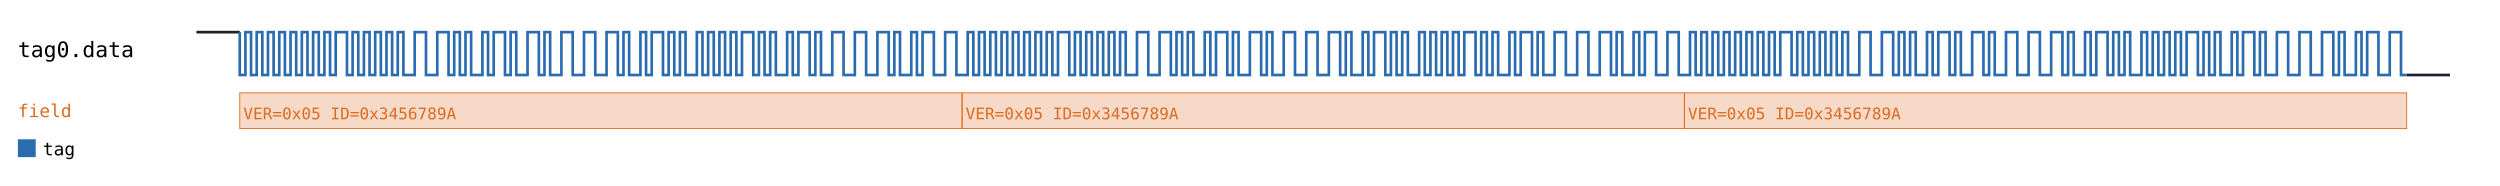
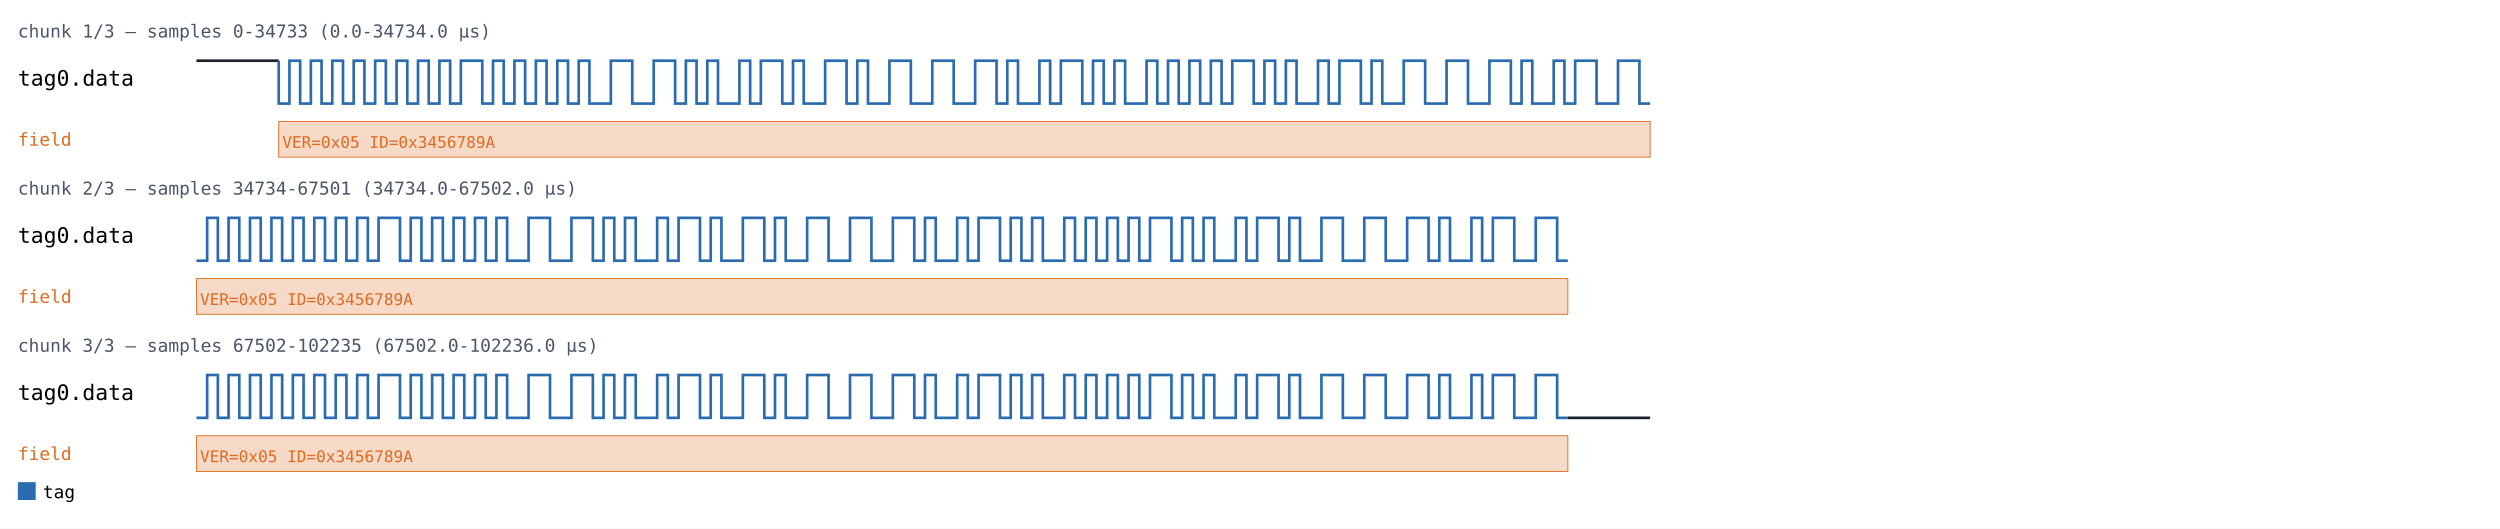
- <svg xmlns="http://www.w3.org/2000/svg" baseProfile="full" height="104" version="1.1" width="1400">
+ <svg xmlns="http://www.w3.org/2000/svg" baseProfile="full" height="296" version="1.1" width="1400">
  <defs />
-   <rect fill="white" height="104" width="1400" x="0" y="0" />
-   <text font-family="monospace" font-size="12px" x="10" y="32.0">tag0.data</text>
-   <polyline fill="none" points="110.0,18.0 110.0,18.0 134.268,18.0 134.268,18.0" stroke="#1a202c" stroke-width="1.5" />
-   <polyline fill="none" points="134.268,18.0 134.268,42.0 137.428,42.0 137.428,18.0 140.588,18.0 140.588,42.0 143.748,42.0 143.748,18.0 146.909,18.0 146.909,42.0 150.069,42.0 150.069,18.0 153.229,18.0 153.229,42.0 156.389,42.0 156.389,18.0 159.549,18.0 159.549,42.0 162.709,42.0 162.709,18.0 165.869,18.0 165.869,42.0 169.029,42.0 169.029,18.0 172.189,18.0 172.189,42.0 175.349,42.0 175.349,18.0 178.509,18.0 178.509,42.0 181.669,42.0 181.669,18.0 184.829,18.0 184.829,42.0 187.989,42.0 187.989,18.0 194.309,18.0 194.309,42.0 197.47,42.0 197.47,18.0 200.63,18.0 200.63,42.0 203.79,42.0 203.79,18.0 206.95,18.0 206.95,42.0 210.11,42.0 210.11,18.0 213.27,18.0 213.27,42.0 216.43,42.0 216.43,18.0 219.59,18.0 219.59,42.0 222.75,42.0 222.75,18.0 225.91,18.0 225.91,42.0 232.23,42.0 232.23,18.0 238.55,18.0 238.55,42.0 244.87,42.0 244.87,18.0 251.191,18.0 251.191,42.0 254.351,42.0 254.351,18.0 257.511,18.0 257.511,42.0 260.671,42.0 260.671,18.0 263.831,18.0 263.831,42.0 270.151,42.0 270.151,18.0 273.311,18.0 273.311,42.0 276.471,42.0 276.471,18.0 282.791,18.0 282.791,42.0 285.951,42.0 285.951,18.0 289.111,18.0 289.111,42.0 295.431,42.0 295.431,18.0 301.752,18.0 301.752,42.0 304.912,42.0 304.912,18.0 308.072,18.0 308.072,42.0 314.392,42.0 314.392,18.0 320.712,18.0 320.712,42.0 327.032,42.0 327.032,18.0 333.352,18.0 333.352,42.0 339.672,42.0 339.672,18.0 345.992,18.0 345.992,42.0 349.152,42.0 349.152,18.0 352.312,18.0 352.312,42.0 358.633,42.0 358.633,18.0 361.793,18.0 361.793,42.0 364.953,42.0 364.953,18.0 371.273,18.0 371.273,42.0 374.433,42.0 374.433,18.0 377.593,18.0 377.593,42.0 380.753,42.0 380.753,18.0 383.913,18.0 383.913,42.0 390.233,42.0 390.233,18.0 393.393,18.0 393.393,42.0 396.553,42.0 396.553,18.0 399.713,18.0 399.713,42.0 402.873,42.0 402.873,18.0 406.034,18.0 406.034,42.0 409.194,42.0 409.194,18.0 412.354,18.0 412.354,42.0 415.514,42.0 415.514,18.0 421.834,18.0 421.834,42.0 424.994,42.0 424.994,18.0 428.154,18.0 428.154,42.0 431.314,42.0 431.314,18.0 434.474,18.0 434.474,42.0 440.794,42.0 440.794,18.0 443.954,18.0 443.954,42.0 447.114,42.0 447.114,18.0 453.434,18.0 453.434,42.0 456.595,42.0 456.595,18.0 459.755,18.0 459.755,42.0 466.075,42.0 466.075,18.0 472.395,18.0 472.395,42.0 478.715,42.0 478.715,18.0 485.035,18.0 485.035,42.0 491.355,42.0 491.355,18.0 497.675,18.0 497.675,42.0 500.835,42.0 500.835,18.0 503.995,18.0 503.995,42.0 510.316,42.0 510.316,18.0 513.476,18.0 513.476,42.0 516.636,42.0 516.636,18.0 522.956,18.0 522.956,42.0 529.276,42.0 529.276,18.0 535.596,18.0 535.596,42.0 538.756,42.0 538.756,42.0 541.916,42.0 541.916,18.0 545.076,18.0 545.076,42.0 548.236,42.0 548.236,18.0 551.396,18.0 551.396,42.0 554.556,42.0 554.556,18.0 557.716,18.0 557.716,42.0 560.877,42.0 560.877,18.0 564.037,18.0 564.037,42.0 567.197,42.0 567.197,18.0 570.357,18.0 570.357,42.0 573.517,42.0 573.517,18.0 576.677,18.0 576.677,42.0 579.837,42.0 579.837,18.0 582.997,18.0 582.997,42.0 586.157,42.0 586.157,18.0 589.317,18.0 589.317,42.0 592.477,42.0 592.477,18.0 598.797,18.0 598.797,42.0 601.957,42.0 601.957,18.0 605.117,18.0 605.117,42.0 608.277,42.0 608.277,18.0 611.437,18.0 611.437,42.0 614.598,42.0 614.598,18.0 617.758,18.0 617.758,42.0 620.918,42.0 620.918,18.0 624.078,18.0 624.078,42.0 627.238,42.0 627.238,18.0 630.398,18.0 630.398,42.0 636.718,42.0 636.718,18.0 643.038,18.0 643.038,42.0 649.358,42.0 649.358,18.0 655.678,18.0 655.678,42.0 658.838,42.0 658.838,18.0 661.998,18.0 661.998,42.0 665.159,42.0 665.159,18.0 668.319,18.0 668.319,42.0 674.639,42.0 674.639,18.0 677.799,18.0 677.799,42.0 680.959,42.0 680.959,18.0 687.279,18.0 687.279,42.0 690.439,42.0 690.439,18.0 693.599,18.0 693.599,42.0 699.919,42.0 699.919,18.0 706.239,18.0 706.239,42.0 709.399,42.0 709.399,18.0 712.559,18.0 712.559,42.0 718.88,42.0 718.88,18.0 725.2,18.0 725.2,42.0 731.52,42.0 731.52,18.0 737.84,18.0 737.84,42.0 744.16,42.0 744.16,18.0 750.48,18.0 750.48,42.0 753.64,42.0 753.64,18.0 756.8,18.0 756.8,42.0 763.12,42.0 763.12,18.0 766.28,18.0 766.28,42.0 769.441,42.0 769.441,18.0 775.761,18.0 775.761,42.0 778.921,42.0 778.921,18.0 782.081,18.0 782.081,42.0 785.241,42.0 785.241,18.0 788.401,18.0 788.401,42.0 794.721,42.0 794.721,18.0 797.881,18.0 797.881,42.0 801.041,42.0 801.041,18.0 804.201,18.0 804.201,42.0 807.361,42.0 807.361,18.0 810.521,18.0 810.521,42.0 813.681,42.0 813.681,18.0 816.841,18.0 816.841,42.0 820.002,42.0 820.002,18.0 826.322,18.0 826.322,42.0 829.482,42.0 829.482,18.0 832.642,18.0 832.642,42.0 835.802,42.0 835.802,18.0 838.962,18.0 838.962,42.0 845.282,42.0 845.282,18.0 848.442,18.0 848.442,42.0 851.602,42.0 851.602,18.0 857.922,18.0 857.922,42.0 861.082,42.0 861.082,18.0 864.242,18.0 864.242,42.0 870.563,42.0 870.563,18.0 876.883,18.0 876.883,42.0 883.203,42.0 883.203,18.0 889.523,18.0 889.523,42.0 895.843,42.0 895.843,18.0 902.163,18.0 902.163,42.0 905.323,42.0 905.323,18.0 908.483,18.0 908.483,42.0 914.803,42.0 914.803,18.0 917.963,18.0 917.963,42.0 921.123,42.0 921.123,18.0 927.444,18.0 927.444,42.0 933.764,42.0 933.764,18.0 940.084,18.0 940.084,42.0 943.244,42.0 943.244,42.0 946.404,42.0 946.404,18.0 949.564,18.0 949.564,42.0 952.724,42.0 952.724,18.0 955.884,18.0 955.884,42.0 959.044,42.0 959.044,18.0 962.204,18.0 962.204,42.0 965.364,42.0 965.364,18.0 968.524,18.0 968.524,42.0 971.684,42.0 971.684,18.0 974.845,18.0 974.845,42.0 978.005,42.0 978.005,18.0 981.165,18.0 981.165,42.0 984.325,42.0 984.325,18.0 987.485,18.0 987.485,42.0 990.645,42.0 990.645,18.0 993.805,18.0 993.805,42.0 996.965,42.0 996.965,18.0 1003.285,18.0 1003.285,42.0 1006.445,42.0 1006.445,18.0 1009.605,18.0 1009.605,42.0 1012.765,42.0 1012.765,18.0 1015.925,18.0 1015.925,42.0 1019.085,42.0 1019.085,18.0 1022.245,18.0 1022.245,42.0 1025.405,42.0 1025.405,18.0 1028.566,18.0 1028.566,42.0 1031.726,42.0 1031.726,18.0 1034.886,18.0 1034.886,42.0 1041.206,42.0 1041.206,18.0 1047.526,18.0 1047.526,42.0 1053.846,42.0 1053.846,18.0 1060.166,18.0 1060.166,42.0 1063.326,42.0 1063.326,18.0 1066.486,18.0 1066.486,42.0 1069.646,42.0 1069.646,18.0 1072.806,18.0 1072.806,42.0 1079.127,42.0 1079.127,18.0 1082.287,18.0 1082.287,42.0 1085.447,42.0 1085.447,18.0 1091.767,18.0 1091.767,42.0 1094.927,42.0 1094.927,18.0 1098.087,18.0 1098.087,42.0 1104.407,42.0 1104.407,18.0 1110.727,18.0 1110.727,42.0 1113.887,42.0 1113.887,18.0 1117.047,18.0 1117.047,42.0 1123.367,42.0 1123.367,18.0 1129.688,18.0 1129.688,42.0 1136.008,42.0 1136.008,18.0 1142.328,18.0 1142.328,42.0 1148.648,42.0 1148.648,18.0 1154.968,18.0 1154.968,42.0 1158.128,42.0 1158.128,18.0 1161.288,18.0 1161.288,42.0 1167.608,42.0 1167.608,18.0 1170.768,18.0 1170.768,42.0 1173.928,42.0 1173.928,18.0 1180.248,18.0 1180.248,42.0 1183.409,42.0 1183.409,18.0 1186.569,18.0 1186.569,42.0 1189.729,42.0 1189.729,18.0 1192.889,18.0 1192.889,42.0 1199.209,42.0 1199.209,18.0 1202.369,18.0 1202.369,42.0 1205.529,42.0 1205.529,18.0 1208.689,18.0 1208.689,42.0 1211.849,42.0 1211.849,18.0 1215.009,18.0 1215.009,42.0 1218.169,42.0 1218.169,18.0 1221.329,18.0 1221.329,42.0 1224.489,42.0 1224.489,18.0 1230.809,18.0 1230.809,42.0 1233.97,42.0 1233.97,18.0 1237.13,18.0 1237.13,42.0 1240.29,42.0 1240.29,18.0 1243.45,18.0 1243.45,42.0 1249.77,42.0 1249.77,18.0 1252.93,18.0 1252.93,42.0 1256.09,42.0 1256.09,18.0 1262.41,18.0 1262.41,42.0 1265.57,42.0 1265.57,18.0 1268.73,18.0 1268.73,42.0 1275.05,42.0 1275.05,18.0 1281.37,18.0 1281.37,42.0 1287.691,42.0 1287.691,18.0 1294.011,18.0 1294.011,42.0 1300.331,42.0 1300.331,18.0 1306.651,18.0 1306.651,42.0 1309.811,42.0 1309.811,18.0 1312.971,18.0 1312.971,42.0 1319.291,42.0 1319.291,18.0 1322.451,18.0 1322.451,42.0 1325.611,42.0 1325.611,18.0 1331.931,18.0 1331.931,42.0 1338.252,42.0 1338.252,18.0 1344.572,18.0 1344.572,42.0 1347.732,42.0 1347.732,42.0" stroke="#2b6cb0" stroke-width="1.5" />
-   <polyline fill="none" points="1347.732,42.0 1347.732,42.0 1372.0,42.0" stroke="#1a202c" stroke-width="1.5" />
-   <text fill="#dd6b20" font-family="monospace" font-size="10px" x="10" y="65.6">field</text>
-   <rect fill="#dd6b20" fill-opacity="0.25" height="20" stroke="#dd6b20" stroke-width="0.5" width="404.488" x="134.268" y="52" />
-   <text fill="#dd6b20" font-family="monospace" font-size="9px" x="136.268" y="66.8">VER=0x05 ID=0x3456789A</text>
-   <rect fill="#dd6b20" fill-opacity="0.25" height="20" stroke="#dd6b20" stroke-width="0.5" width="404.488" x="538.756" y="52" />
-   <text fill="#dd6b20" font-family="monospace" font-size="9px" x="540.756" y="66.8">VER=0x05 ID=0x3456789A</text>
-   <rect fill="#dd6b20" fill-opacity="0.25" height="20" stroke="#dd6b20" stroke-width="0.5" width="404.488" x="943.244" y="52" />
-   <text fill="#dd6b20" font-family="monospace" font-size="9px" x="945.244" y="66.8">VER=0x05 ID=0x3456789A</text>
-   <rect fill="#2b6cb0" height="10" width="10" x="10" y="78" />
-   <text font-family="monospace" font-size="10px" x="24" y="87">tag</text>
+   <rect fill="white" height="296" width="1400" x="0" y="0" />
+   <text fill="#4a5568" font-family="monospace" font-size="10px" x="10" y="21">chunk 1/3 — samples 0-34733  (0.0-34734.0 µs)</text>
+   <text font-family="monospace" font-size="12px" x="10" y="48.0">tag0.data</text>
+   <polyline fill="none" points="110.0,34.0 110.0,34.0 156.078,34.0 156.078,34.0" stroke="#1a202c" stroke-width="1.5" />
+   <polyline fill="none" points="156.078,34.0 156.078,58.0 162.078,58.0 162.078,34.0 168.078,34.0 168.078,58.0 174.078,58.0 174.078,34.0 180.078,34.0 180.078,58.0 186.078,58.0 186.078,34.0 192.078,34.0 192.078,58.0 198.078,58.0 198.078,34.0 204.078,34.0 204.078,58.0 210.078,58.0 210.078,34.0 216.078,34.0 216.078,58.0 222.078,58.0 222.078,34.0 228.078,34.0 228.078,58.0 234.078,58.0 234.078,34.0 240.078,34.0 240.078,58.0 246.078,58.0 246.078,34.0 252.078,34.0 252.078,58.0 258.078,58.0 258.078,34.0 270.078,34.0 270.078,58.0 276.078,58.0 276.078,34.0 282.078,34.0 282.078,58.0 288.078,58.0 288.078,34.0 294.078,34.0 294.078,58.0 300.078,58.0 300.078,34.0 306.078,34.0 306.078,58.0 312.078,58.0 312.078,34.0 318.078,34.0 318.078,58.0 324.078,58.0 324.078,34.0 330.078,34.0 330.078,58.0 342.078,58.0 342.078,34.0 354.078,34.0 354.078,58.0 366.078,58.0 366.078,34.0 378.078,34.0 378.078,58.0 384.078,58.0 384.078,34.0 390.078,34.0 390.078,58.0 396.078,58.0 396.078,34.0 402.078,34.0 402.078,58.0 414.078,58.0 414.078,34.0 420.078,34.0 420.078,58.0 426.078,58.0 426.078,34.0 438.078,34.0 438.078,58.0 444.078,58.0 444.078,34.0 450.078,34.0 450.078,58.0 462.078,58.0 462.078,34.0 474.078,34.0 474.078,58.0 480.078,58.0 480.078,34.0 486.078,34.0 486.078,58.0 498.078,58.0 498.078,34.0 510.078,34.0 510.078,58.0 522.078,58.0 522.078,34.0 534.078,34.0 534.078,58.0 546.078,58.0 546.078,34.0 558.078,34.0 558.078,58.0 564.078,58.0 564.078,34.0 570.078,34.0 570.078,58.0 582.078,58.0 582.078,34.0 588.078,34.0 588.078,58.0 594.078,58.0 594.078,34.0 606.078,34.0 606.078,58.0 612.078,58.0 612.078,34.0 618.078,34.0 618.078,58.0 624.078,58.0 624.078,34.0 630.078,34.0 630.078,58.0 642.078,58.0 642.078,34.0 648.078,34.0 648.078,58.0 654.078,58.0 654.078,34.0 660.078,34.0 660.078,58.0 666.078,58.0 666.078,34.0 672.078,34.0 672.078,58.0 678.078,58.0 678.078,34.0 684.078,34.0 684.078,58.0 690.078,58.0 690.078,34.0 702.078,34.0 702.078,58.0 708.078,58.0 708.078,34.0 714.078,34.0 714.078,58.0 720.078,58.0 720.078,34.0 726.078,34.0 726.078,58.0 738.078,58.0 738.078,34.0 744.078,34.0 744.078,58.0 750.078,58.0 750.078,34.0 762.078,34.0 762.078,58.0 768.078,58.0 768.078,34.0 774.078,34.0 774.078,58.0 786.078,58.0 786.078,34.0 798.078,34.0 798.078,58.0 810.078,58.0 810.078,34.0 822.078,34.0 822.078,58.0 834.078,58.0 834.078,34.0 846.078,34.0 846.078,58.0 852.078,58.0 852.078,34.0 858.078,34.0 858.078,58.0 870.078,58.0 870.078,34.0 876.078,34.0 876.078,58.0 882.078,58.0 882.078,34.0 894.078,34.0 894.078,58.0 906.078,58.0 906.078,34.0 918.078,34.0 918.078,58.0 924.078,58.0" stroke="#2b6cb0" stroke-width="1.5" />
+   <text fill="#dd6b20" font-family="monospace" font-size="10px" x="10" y="81.6">field</text>
+   <rect fill="#dd6b20" fill-opacity="0.25" height="20" stroke="#dd6b20" stroke-width="0.5" width="768.0" x="156.078" y="68" />
+   <text fill="#dd6b20" font-family="monospace" font-size="9px" x="158.078" y="82.8">VER=0x05 ID=0x3456789A</text>
+   <text fill="#4a5568" font-family="monospace" font-size="10px" x="10" y="109">chunk 2/3 — samples 34734-67501  (34734.0-67502.0 µs)</text>
+   <text font-family="monospace" font-size="12px" x="10" y="136.0">tag0.data</text>
+   <polyline fill="none" points="110.0,146.0 110.0,146.0 116.0,146.0 116.0,122.0 122.0,122.0 122.0,146.0 128.0,146.0 128.0,122.0 134.0,122.0 134.0,146.0 140.0,146.0 140.0,122.0 146.0,122.0 146.0,146.0 152.0,146.0 152.0,122.0 158.0,122.0 158.0,146.0 164.0,146.0 164.0,122.0 170.0,122.0 170.0,146.0 176.0,146.0 176.0,122.0 182.0,122.0 182.0,146.0 188.0,146.0 188.0,122.0 194.0,122.0 194.0,146.0 200.0,146.0 200.0,122.0 206.0,122.0 206.0,146.0 212.0,146.0 212.0,122.0 224.0,122.0 224.0,146.0 230.0,146.0 230.0,122.0 236.0,122.0 236.0,146.0 242.0,146.0 242.0,122.0 248.0,122.0 248.0,146.0 254.0,146.0 254.0,122.0 260.0,122.0 260.0,146.0 266.0,146.0 266.0,122.0 272.0,122.0 272.0,146.0 278.0,146.0 278.0,122.0 284.0,122.0 284.0,146.0 296.0,146.0 296.0,122.0 308.0,122.0 308.0,146.0 320.0,146.0 320.0,122.0 332.0,122.0 332.0,146.0 338.0,146.0 338.0,122.0 344.0,122.0 344.0,146.0 350.0,146.0 350.0,122.0 356.0,122.0 356.0,146.0 368.0,146.0 368.0,122.0 374.0,122.0 374.0,146.0 380.0,146.0 380.0,122.0 392.0,122.0 392.0,146.0 398.0,146.0 398.0,122.0 404.0,122.0 404.0,146.0 416.0,146.0 416.0,122.0 428.0,122.0 428.0,146.0 434.0,146.0 434.0,122.0 440.0,122.0 440.0,146.0 452.0,146.0 452.0,122.0 464.0,122.0 464.0,146.0 476.0,146.0 476.0,122.0 488.0,122.0 488.0,146.0 500.0,146.0 500.0,122.0 512.0,122.0 512.0,146.0 518.0,146.0 518.0,122.0 524.0,122.0 524.0,146.0 536.0,146.0 536.0,122.0 542.0,122.0 542.0,146.0 548.0,146.0 548.0,122.0 560.0,122.0 560.0,146.0 566.0,146.0 566.0,122.0 572.0,122.0 572.0,146.0 578.0,146.0 578.0,122.0 584.0,122.0 584.0,146.0 596.0,146.0 596.0,122.0 602.0,122.0 602.0,146.0 608.0,146.0 608.0,122.0 614.0,122.0 614.0,146.0 620.0,146.0 620.0,122.0 626.0,122.0 626.0,146.0 632.0,146.0 632.0,122.0 638.0,122.0 638.0,146.0 644.0,146.0 644.0,122.0 656.0,122.0 656.0,146.0 662.0,146.0 662.0,122.0 668.0,122.0 668.0,146.0 674.0,146.0 674.0,122.0 680.0,122.0 680.0,146.0 692.0,146.0 692.0,122.0 698.0,122.0 698.0,146.0 704.0,146.0 704.0,122.0 716.0,122.0 716.0,146.0 722.0,146.0 722.0,122.0 728.0,122.0 728.0,146.0 740.0,146.0 740.0,122.0 752.0,122.0 752.0,146.0 764.0,146.0 764.0,122.0 776.0,122.0 776.0,146.0 788.0,146.0 788.0,122.0 800.0,122.0 800.0,146.0 806.0,146.0 806.0,122.0 812.0,122.0 812.0,146.0 824.0,146.0 824.0,122.0 830.0,122.0 830.0,146.0 836.0,146.0 836.0,122.0 848.0,122.0 848.0,146.0 860.0,146.0 860.0,122.0 872.0,122.0 872.0,146.0 878.0,146.0" stroke="#2b6cb0" stroke-width="1.5" />
+   <text fill="#dd6b20" font-family="monospace" font-size="10px" x="10" y="169.6">field</text>
+   <rect fill="#dd6b20" fill-opacity="0.25" height="20" stroke="#dd6b20" stroke-width="0.5" width="768.0" x="110.0" y="156" />
+   <text fill="#dd6b20" font-family="monospace" font-size="9px" x="112.0" y="170.8">VER=0x05 ID=0x3456789A</text>
+   <text fill="#4a5568" font-family="monospace" font-size="10px" x="10" y="197">chunk 3/3 — samples 67502-102235  (67502.0-102236.0 µs)</text>
+   <text font-family="monospace" font-size="12px" x="10" y="224.0">tag0.data</text>
+   <polyline fill="none" points="110.0,234.0 110.0,234.0 116.0,234.0 116.0,210.0 122.0,210.0 122.0,234.0 128.0,234.0 128.0,210.0 134.0,210.0 134.0,234.0 140.0,234.0 140.0,210.0 146.0,210.0 146.0,234.0 152.0,234.0 152.0,210.0 158.0,210.0 158.0,234.0 164.0,234.0 164.0,210.0 170.0,210.0 170.0,234.0 176.0,234.0 176.0,210.0 182.0,210.0 182.0,234.0 188.0,234.0 188.0,210.0 194.0,210.0 194.0,234.0 200.0,234.0 200.0,210.0 206.0,210.0 206.0,234.0 212.0,234.0 212.0,210.0 224.0,210.0 224.0,234.0 230.0,234.0 230.0,210.0 236.0,210.0 236.0,234.0 242.0,234.0 242.0,210.0 248.0,210.0 248.0,234.0 254.0,234.0 254.0,210.0 260.0,210.0 260.0,234.0 266.0,234.0 266.0,210.0 272.0,210.0 272.0,234.0 278.0,234.0 278.0,210.0 284.0,210.0 284.0,234.0 296.0,234.0 296.0,210.0 308.0,210.0 308.0,234.0 320.0,234.0 320.0,210.0 332.0,210.0 332.0,234.0 338.0,234.0 338.0,210.0 344.0,210.0 344.0,234.0 350.0,234.0 350.0,210.0 356.0,210.0 356.0,234.0 368.0,234.0 368.0,210.0 374.0,210.0 374.0,234.0 380.0,234.0 380.0,210.0 392.0,210.0 392.0,234.0 398.0,234.0 398.0,210.0 404.0,210.0 404.0,234.0 416.0,234.0 416.0,210.0 428.0,210.0 428.0,234.0 434.0,234.0 434.0,210.0 440.0,210.0 440.0,234.0 452.0,234.0 452.0,210.0 464.0,210.0 464.0,234.0 476.0,234.0 476.0,210.0 488.0,210.0 488.0,234.0 500.0,234.0 500.0,210.0 512.0,210.0 512.0,234.0 518.0,234.0 518.0,210.0 524.0,210.0 524.0,234.0 536.0,234.0 536.0,210.0 542.0,210.0 542.0,234.0 548.0,234.0 548.0,210.0 560.0,210.0 560.0,234.0 566.0,234.0 566.0,210.0 572.0,210.0 572.0,234.0 578.0,234.0 578.0,210.0 584.0,210.0 584.0,234.0 596.0,234.0 596.0,210.0 602.0,210.0 602.0,234.0 608.0,234.0 608.0,210.0 614.0,210.0 614.0,234.0 620.0,234.0 620.0,210.0 626.0,210.0 626.0,234.0 632.0,234.0 632.0,210.0 638.0,210.0 638.0,234.0 644.0,234.0 644.0,210.0 656.0,210.0 656.0,234.0 662.0,234.0 662.0,210.0 668.0,210.0 668.0,234.0 674.0,234.0 674.0,210.0 680.0,210.0 680.0,234.0 692.0,234.0 692.0,210.0 698.0,210.0 698.0,234.0 704.0,234.0 704.0,210.0 716.0,210.0 716.0,234.0 722.0,234.0 722.0,210.0 728.0,210.0 728.0,234.0 740.0,234.0 740.0,210.0 752.0,210.0 752.0,234.0 764.0,234.0 764.0,210.0 776.0,210.0 776.0,234.0 788.0,234.0 788.0,210.0 800.0,210.0 800.0,234.0 806.0,234.0 806.0,210.0 812.0,210.0 812.0,234.0 824.0,234.0 824.0,210.0 830.0,210.0 830.0,234.0 836.0,234.0 836.0,210.0 848.0,210.0 848.0,234.0 860.0,234.0 860.0,210.0 872.0,210.0 872.0,234.0 878.0,234.0 878.0,234.0" stroke="#2b6cb0" stroke-width="1.5" />
+   <polyline fill="none" points="878.0,234.0 878.0,234.0 924.078,234.0" stroke="#1a202c" stroke-width="1.5" />
+   <text fill="#dd6b20" font-family="monospace" font-size="10px" x="10" y="257.6">field</text>
+   <rect fill="#dd6b20" fill-opacity="0.25" height="20" stroke="#dd6b20" stroke-width="0.5" width="768.0" x="110.0" y="244" />
+   <text fill="#dd6b20" font-family="monospace" font-size="9px" x="112.0" y="258.8">VER=0x05 ID=0x3456789A</text>
+   <rect fill="#2b6cb0" height="10" width="10" x="10" y="270" />
+   <text font-family="monospace" font-size="10px" x="24" y="279">tag</text>
</svg>
